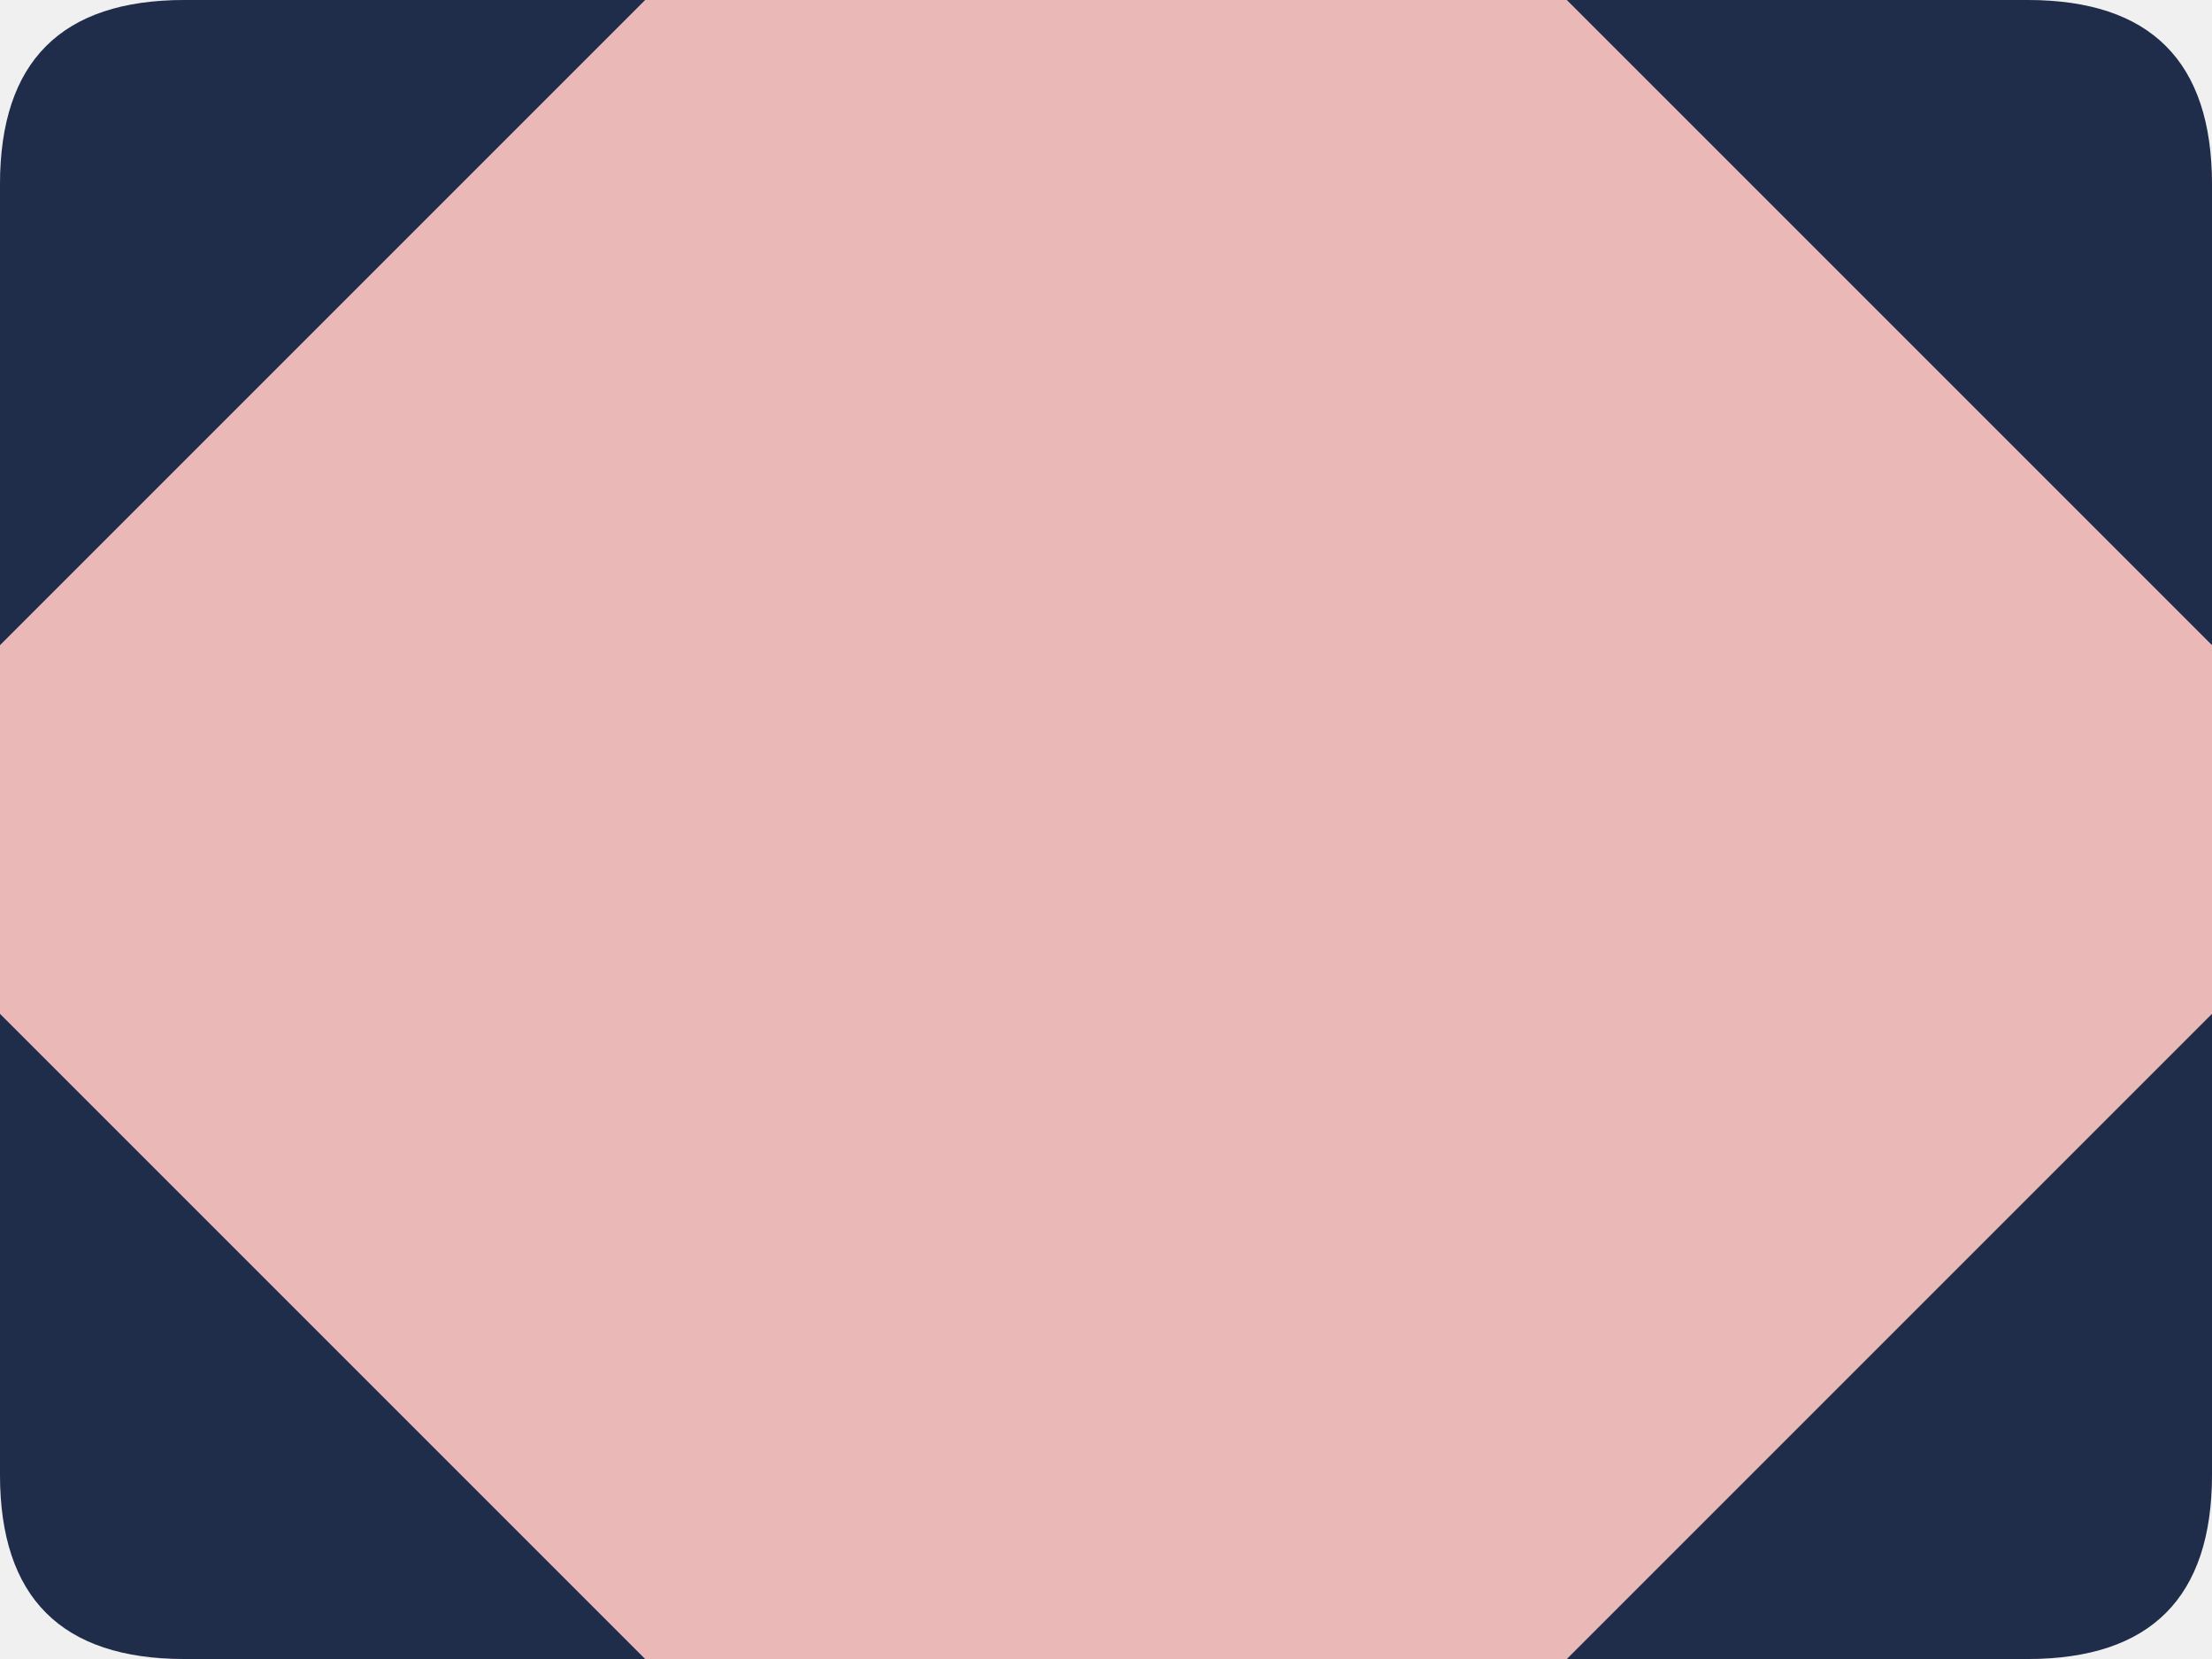
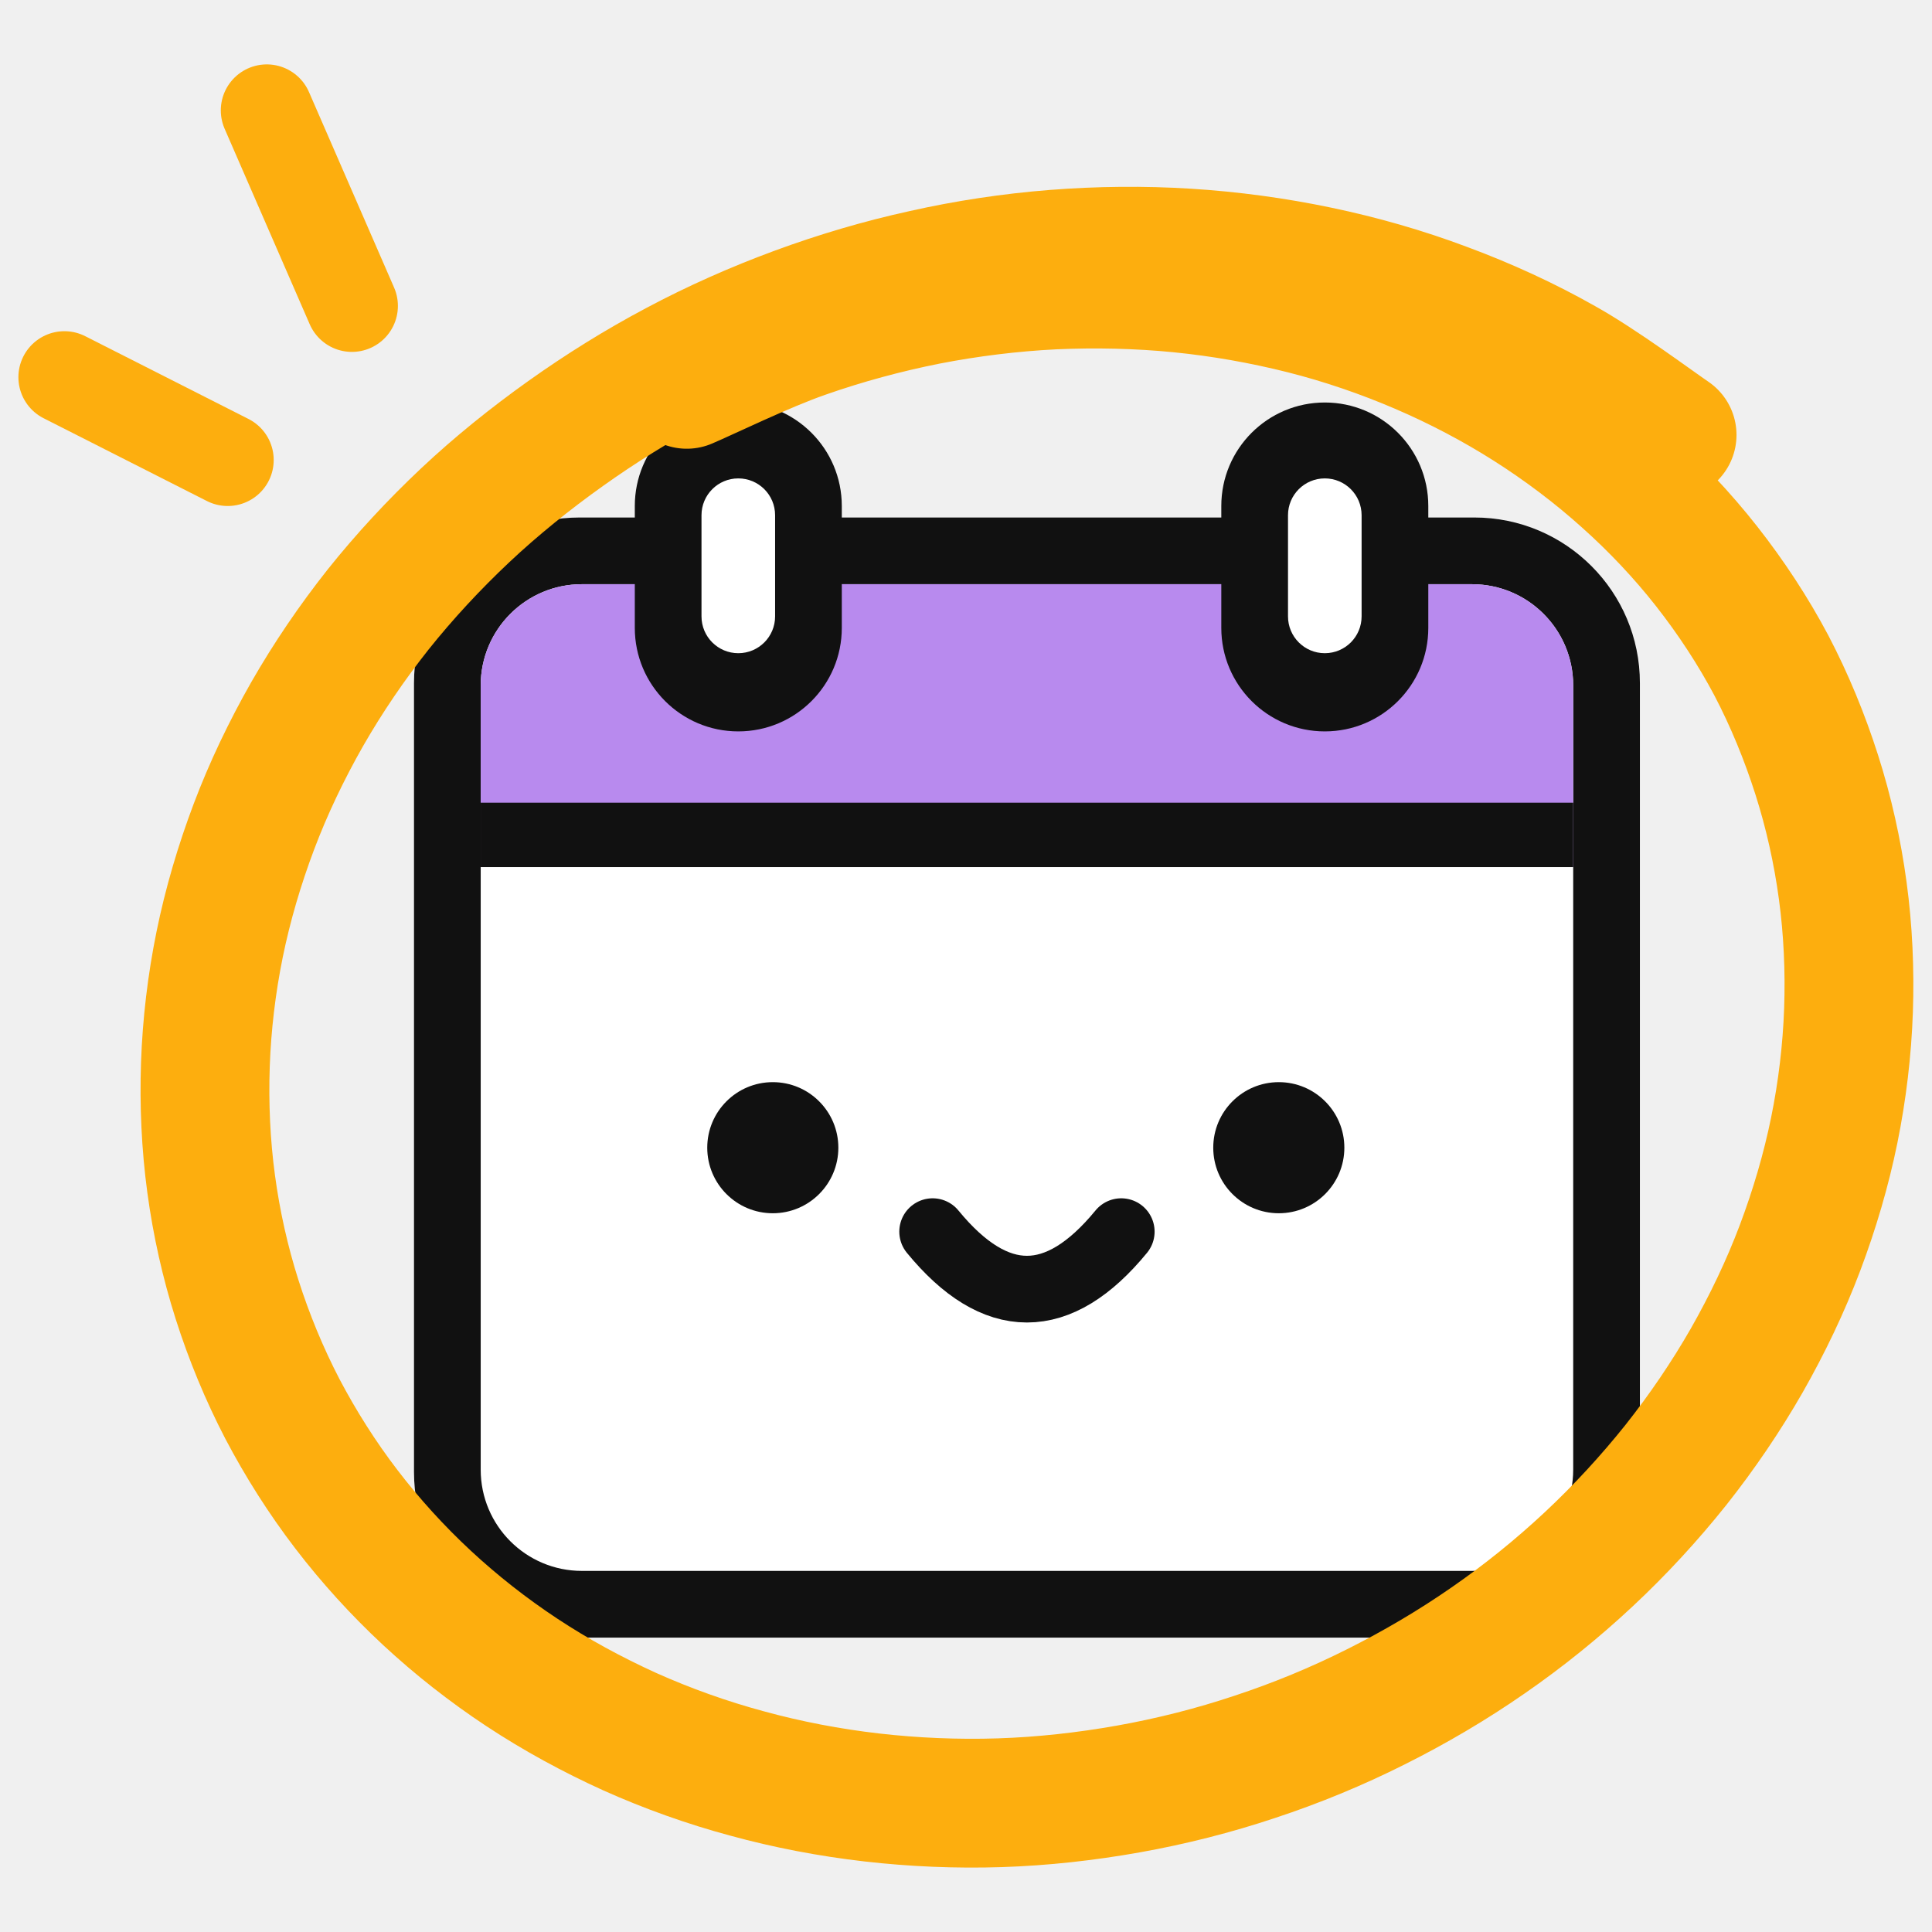
- <svg xmlns="http://www.w3.org/2000/svg" viewBox="0 0 24 18">
-   <rect width="24" height="18" fill="#EBB8B8" rx="2" />
-   <path fill="#1F2D4A" d="M0 7V2q0-2 2-2h5Zm17-7h5q2 0 2 2v5Zm7 11v5q0 2-2 2h-5ZM7 18H2q-2 0-2-2v-5Z" />
+ <svg xmlns="http://www.w3.org/2000/svg" viewBox="72 102 840 840">
+   <rect x="252" y="327" width="533" height="487" rx="72" fill="#111111" />
+   <rect x="281" y="356" width="475" height="429" rx="44" fill="#FFFFFF" />
+   <path d="M281 479V400a44 44 0 0 1 44-44h387a44 44 0 0 1 44 44v79z" fill="#B88AEE" />
+   <rect x="281" y="451" width="475" height="28" fill="#111111" />
+   <rect x="348" y="277" width="90" height="143" rx="45" fill="#111111" />
+   <rect x="377" y="310" width="32" height="76" rx="16" fill="#FFFFFF" />
+   <rect x="603" y="277" width="90" height="143" rx="45" fill="#111111" />
+   <rect x="632" y="310" width="32" height="76" rx="16" fill="#FFFFFF" />
+   <circle cx="408" cy="601" r="28.5" fill="#111111" />
+   <circle cx="628" cy="601" r="28.5" fill="#111111" />
+   <path d="M477.5 637.5Q518.5 687.5 559.5 637.5" fill="none" stroke="#111111" stroke-width="29" stroke-linecap="round" />
+   <path d="M370.6 269.1C379.1 265.5 404.1 253.3 421.6 247.2C439.0 241.1 457.1 236.2 475.2 232.6C493.2 229.1 511.8 226.8 530.1 225.9C548.4 225.1 567.0 225.5 585.1 227.3C603.2 229.1 621.2 232.3 638.7 236.7C656.1 241.1 673.3 247.0 689.6 254.0C705.9 261.0 721.7 269.3 736.5 278.7C751.3 288.1 765.5 298.8 778.4 310.4C791.3 321.9 803.4 334.7 814.0 348.2C824.6 361.7 834.2 376.3 842.2 391.4C850.1 406.5 856.7 422.6 861.9 438.9C867.1 455.2 870.9 472.2 873.2 489.3C875.5 506.3 876.3 523.8 875.7 541.2C875.1 558.5 873.0 576.2 869.5 593.4C866.0 610.6 860.9 627.9 854.6 644.6C848.3 661.3 840.4 677.8 831.4 693.6C822.4 709.3 812.0 724.6 800.6 739.0C789.1 753.4 776.4 767.2 762.7 780.0C749.1 792.7 734.4 804.6 718.9 815.3C703.5 826.0 687.0 835.7 670.2 844.1C653.3 852.6 635.6 859.9 617.7 865.8C599.8 871.8 581.2 876.5 562.7 879.8C544.2 883.1 525.3 885.2 506.7 885.8C488.1 886.4 469.3 885.6 451.0 883.5C432.7 881.4 414.4 877.9 396.9 873.1C379.4 868.4 362.1 862.2 345.8 854.9C329.5 847.5 313.7 838.9 299.0 829.2C284.3 819.5 270.3 808.5 257.6 796.7C244.8 784.8 233.0 771.8 222.6 758.2C212.1 744.5 202.8 729.8 194.8 714.6C186.9 699.4 180.3 683.4 175.1 667.1C169.9 650.8 166.1 633.8 163.8 616.7C161.5 599.7 160.7 582.2 161.3 564.8C161.9 547.5 164.0 529.8 167.5 512.6C171.0 495.4 176.1 478.1 182.4 461.4C188.7 444.7 196.6 428.2 205.6 412.4C214.6 396.7 225.0 381.4 236.4 367.0C247.9 352.6 260.7 338.8 274.3 326.0C287.8 313.3 302.6 301.4 317.9 290.5C333.2 279.6 349.4 269.5 366.2 260.6C382.9 251.7 400.5 243.9 418.4 237.3C436.3 230.7 454.9 225.2 473.6 221.1C492.3 216.9 511.5 214.0 530.6 212.5C549.7 211.0 569.1 210.8 588.2 212.0C607.3 213.2 626.5 215.8 645.1 219.7C663.8 223.6 682.3 228.9 700.1 235.6C717.9 242.2 735.4 250.2 751.8 259.5C768.3 268.7 791.2 285.8 799.0 291.1" fill="none" stroke="#FDAE0E" stroke-width="56" stroke-linecap="round" stroke-linejoin="round" />
+   <path d="M188 150l37 85M100 266l71 36" fill="none" stroke="#FDAE0E" stroke-width="40" stroke-linecap="round" />
</svg>
